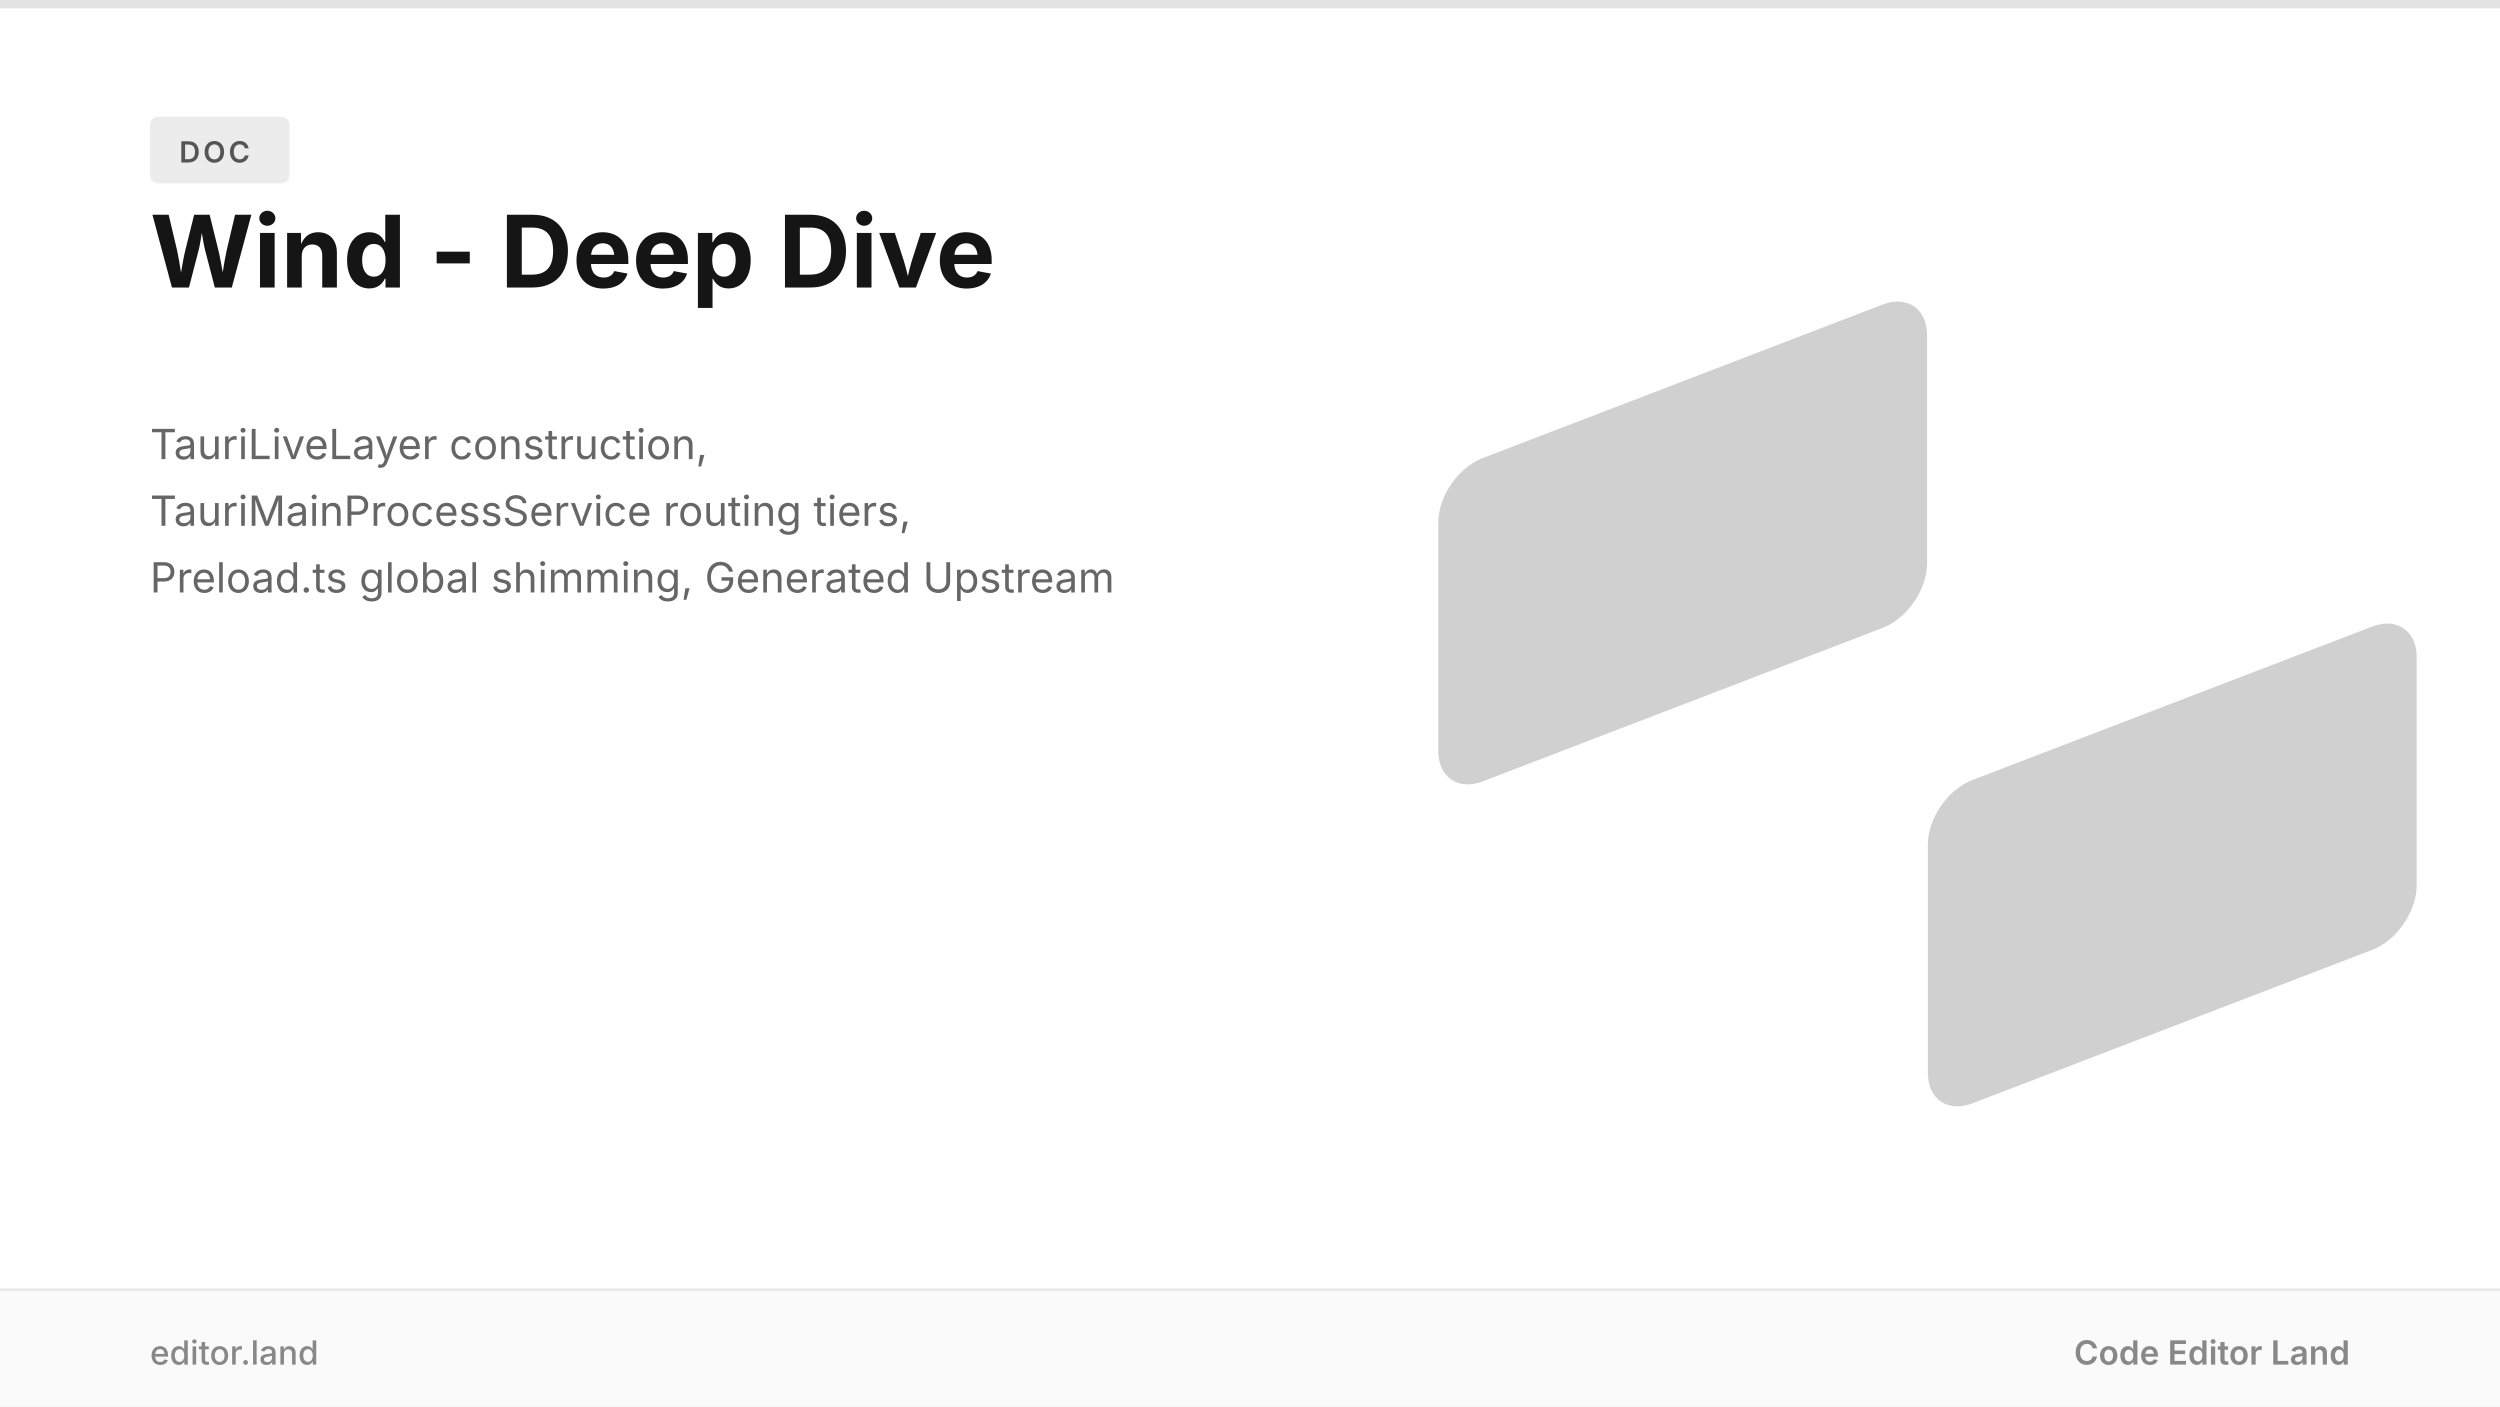
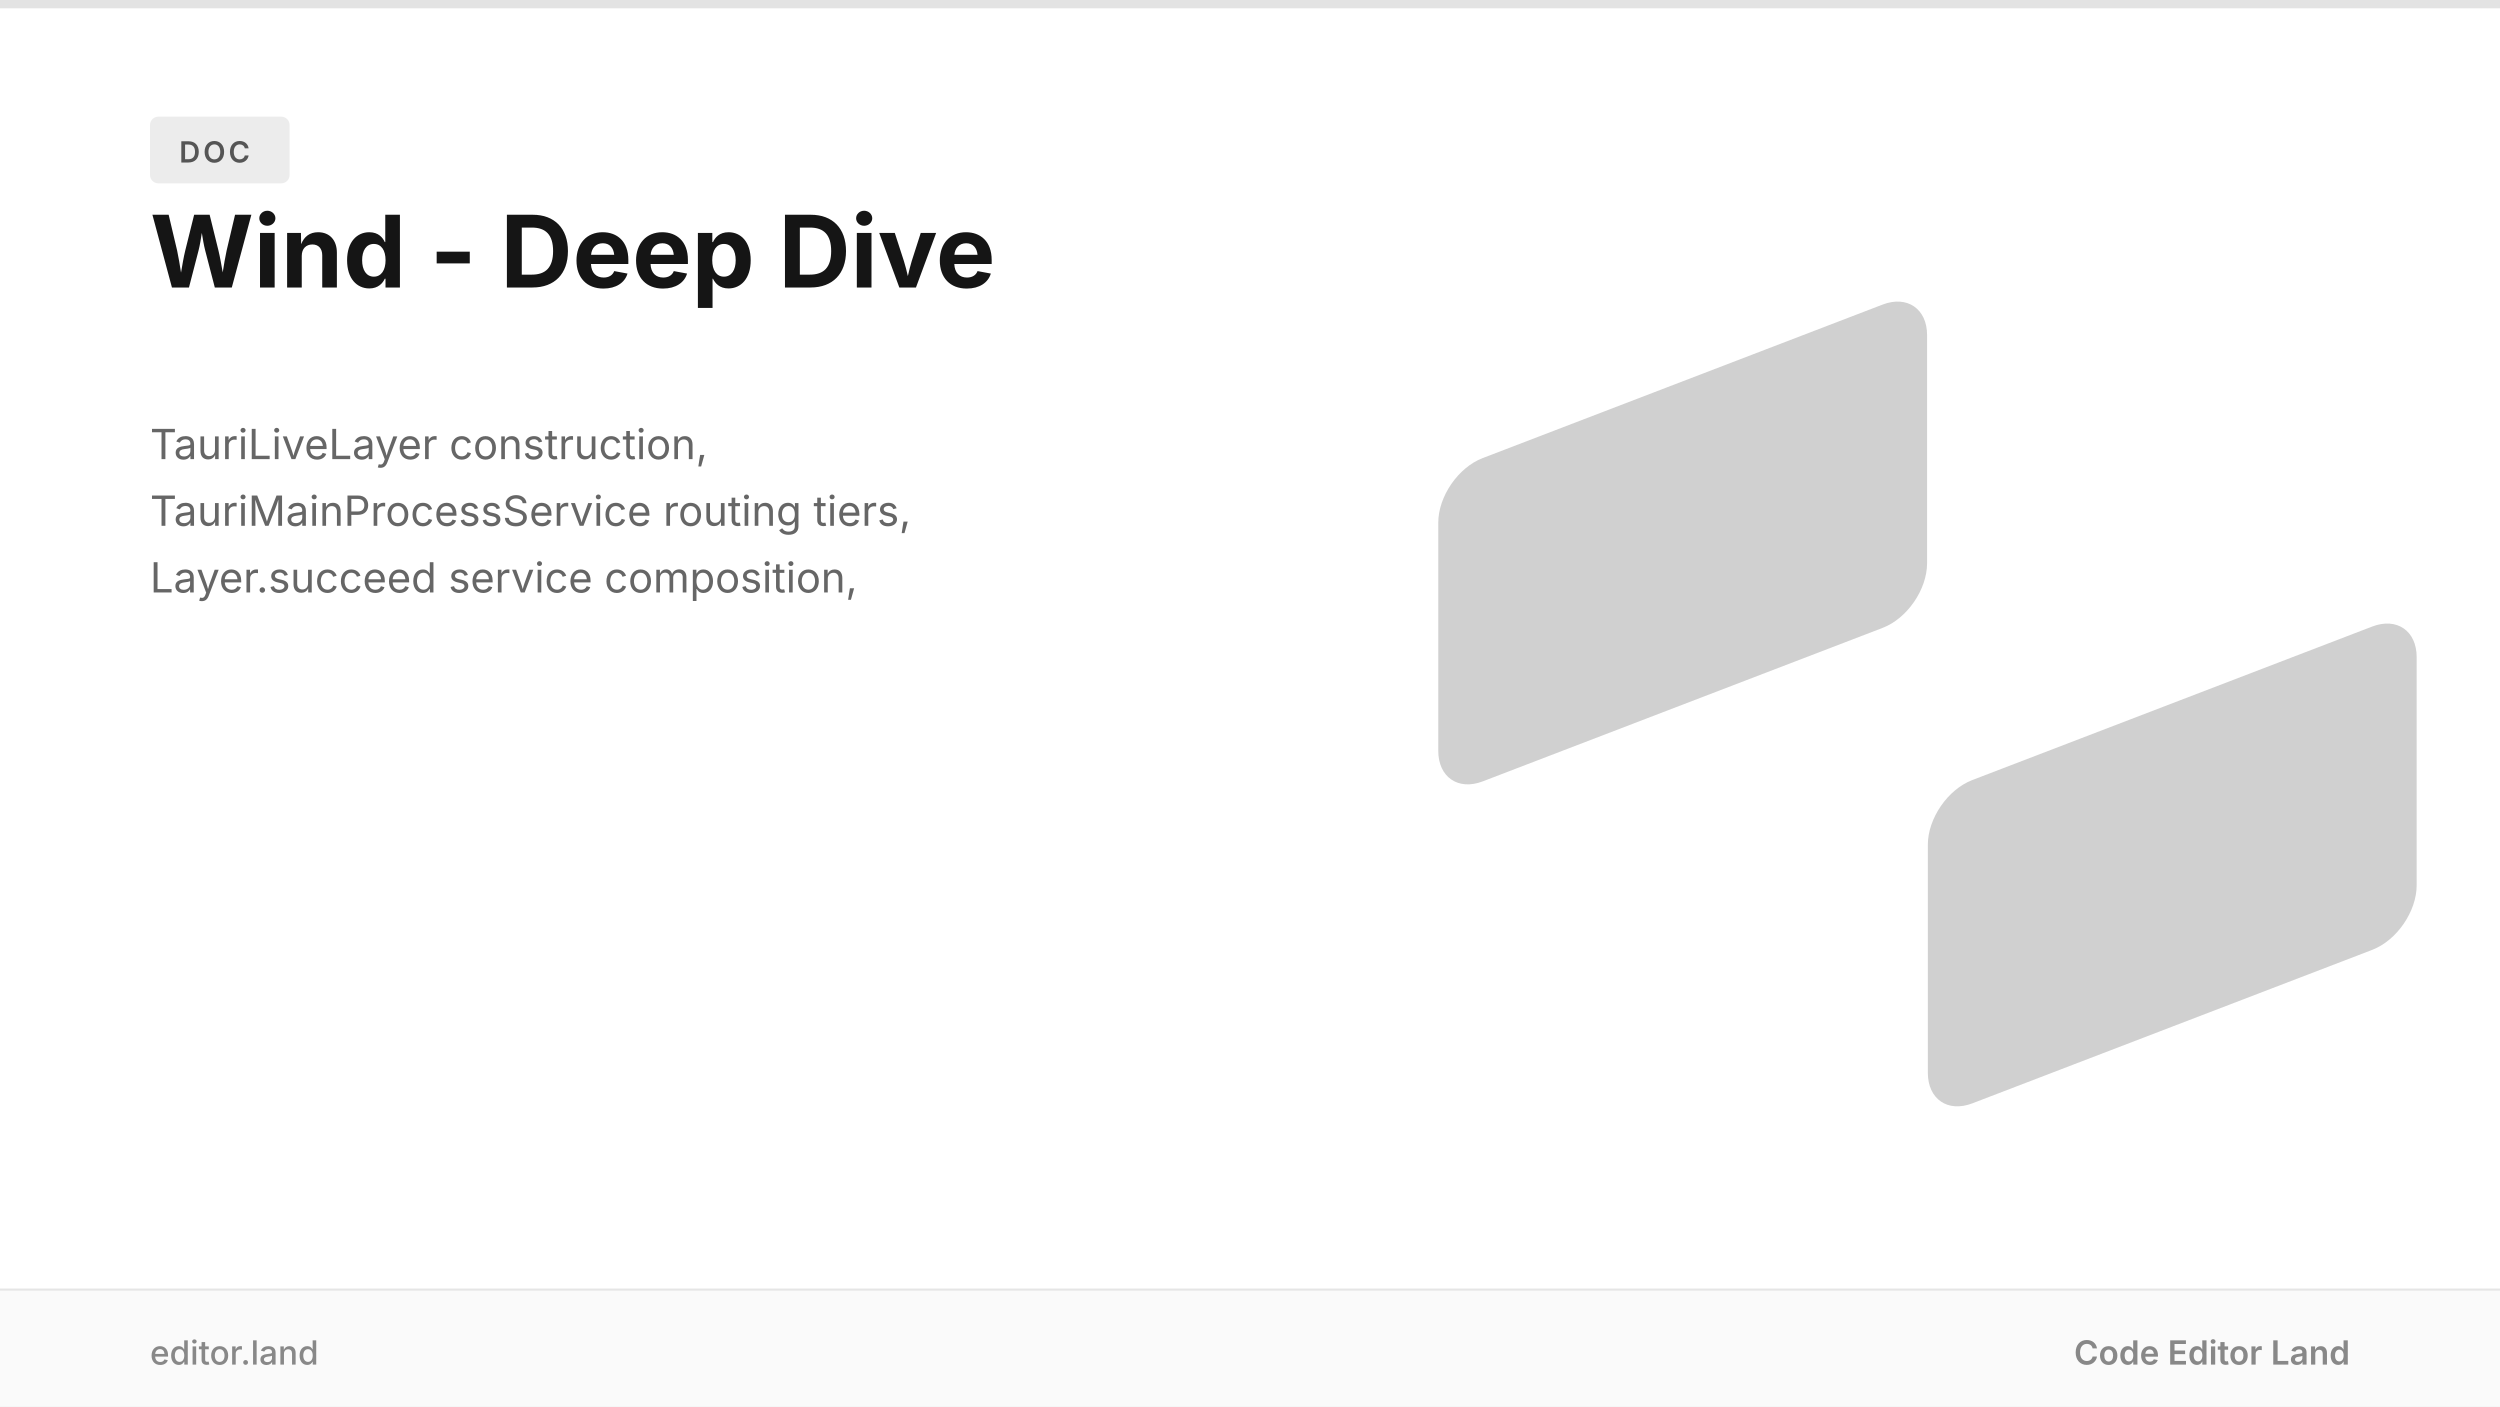
<svg xmlns="http://www.w3.org/2000/svg" width="1200" height="675" viewBox="0 0 1200 675">
  <path fill="#fff" d="M0 0h1200v675H0z" />
  <path fill="#151515" fill-opacity=".12" d="M0 0h1200v4H0z" />
  <rect width="1005.28" height="620.771" fill="#151515" fill-opacity=".2" rx="91.389" transform="matrix(-.2334 .08959 0 .25 925 138)" />
  <rect width="1005.28" height="620.771" fill="#151515" fill-opacity=".2" rx="91.389" transform="matrix(-.2334 .08959 0 .25 1160 292.55)" />
  <rect width="67" height="32" x="72" y="56" fill="#151515" fill-opacity=".08" rx="4" />
  <text x="86" y="78" fill="#555" font-family="system-ui, -apple-system, 'Segoe UI', sans-serif" font-size="14" font-weight="600" letter-spacing=".1em">DOC</text>
  <text x="72" y="138" fill="#151515" font-family="system-ui, -apple-system, 'Segoe UI', sans-serif" font-size="48" font-weight="700">Wind - Deep Dive</text>
  <text x="72" y="220.4" fill="#666" font-family="system-ui, -apple-system, 'Segoe UI', sans-serif" font-size="20" font-weight="400">TauriLiveLayer construction,</text>
  <text x="72" y="252.4" fill="#666" font-family="system-ui, -apple-system, 'Segoe UI', sans-serif" font-size="20" font-weight="400">TauriMainProcessService routing tiers,</text>
-   <text x="72" y="284.4" fill="#666" font-family="system-ui, -apple-system, 'Segoe UI', sans-serif" font-size="20" font-weight="400">Preload.ts global shimming, Generated Upstream</text>
+   <text x="72" y="284.4" fill="#666" font-family="system-ui, -apple-system, 'Segoe UI', sans-serif" font-size="20" font-weight="400">Layer.succeed service composition,</text>
  <path fill="#fafafa" d="M0 619h1200v56H0z" />
  <path stroke="#e5e5e5" d="M0 619h1200" />
  <text x="72" y="655" fill="#888" font-family="system-ui, -apple-system, 'Segoe UI', sans-serif" font-size="16" font-weight="500">editor.land</text>
  <text x="1128" y="655" fill="#888" font-family="system-ui, -apple-system, 'Segoe UI', sans-serif" font-size="16" font-weight="600" text-anchor="end">Code Editor Land</text>
</svg>
